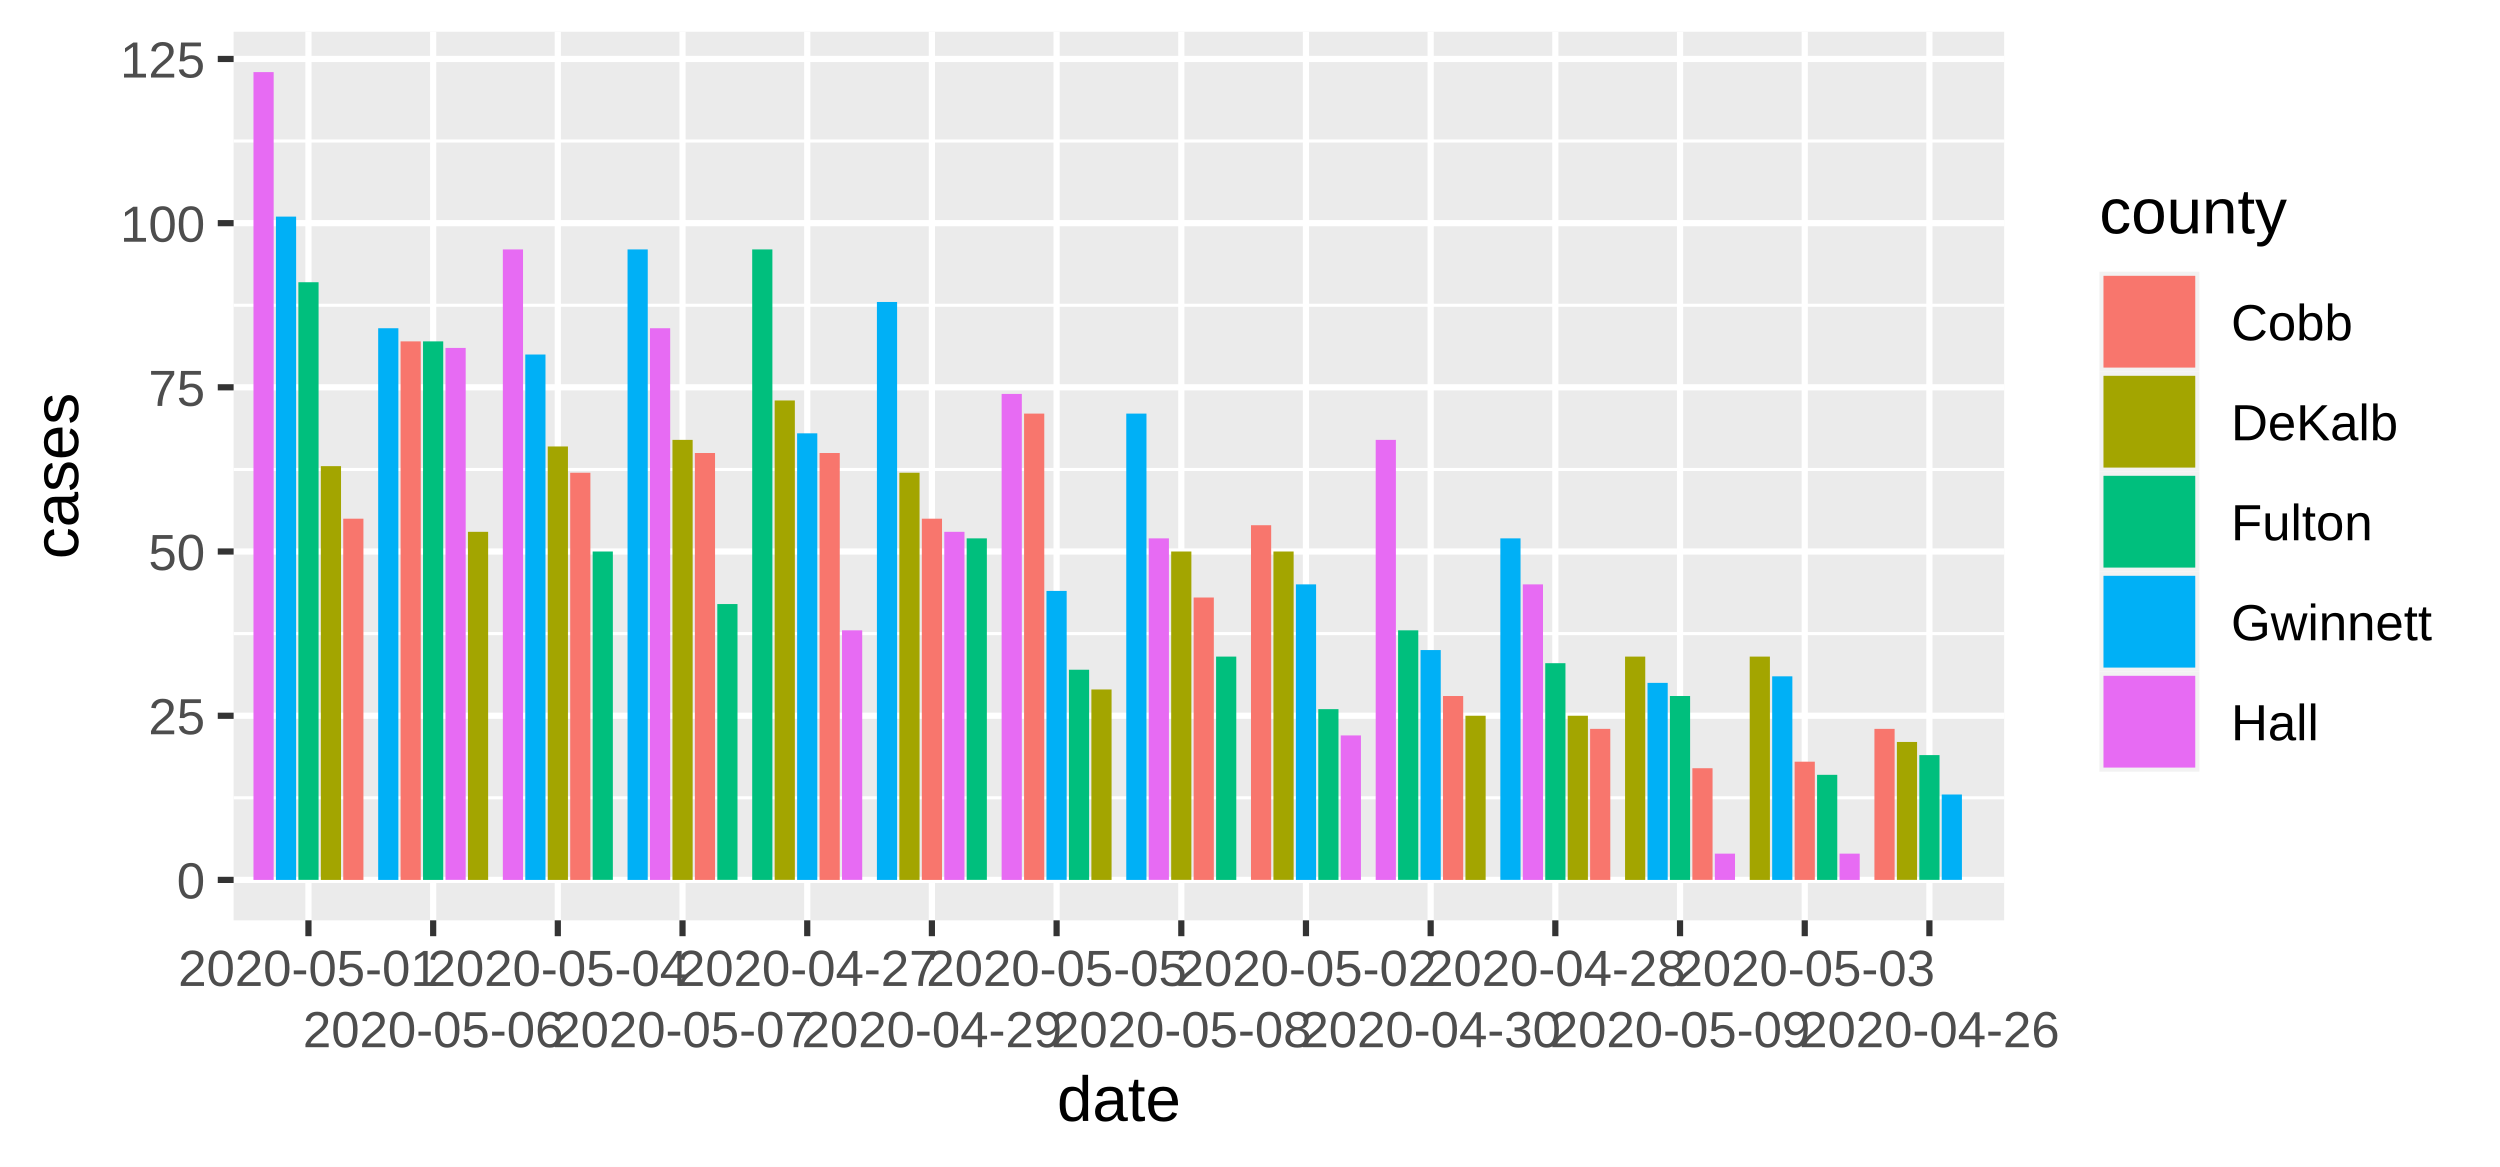
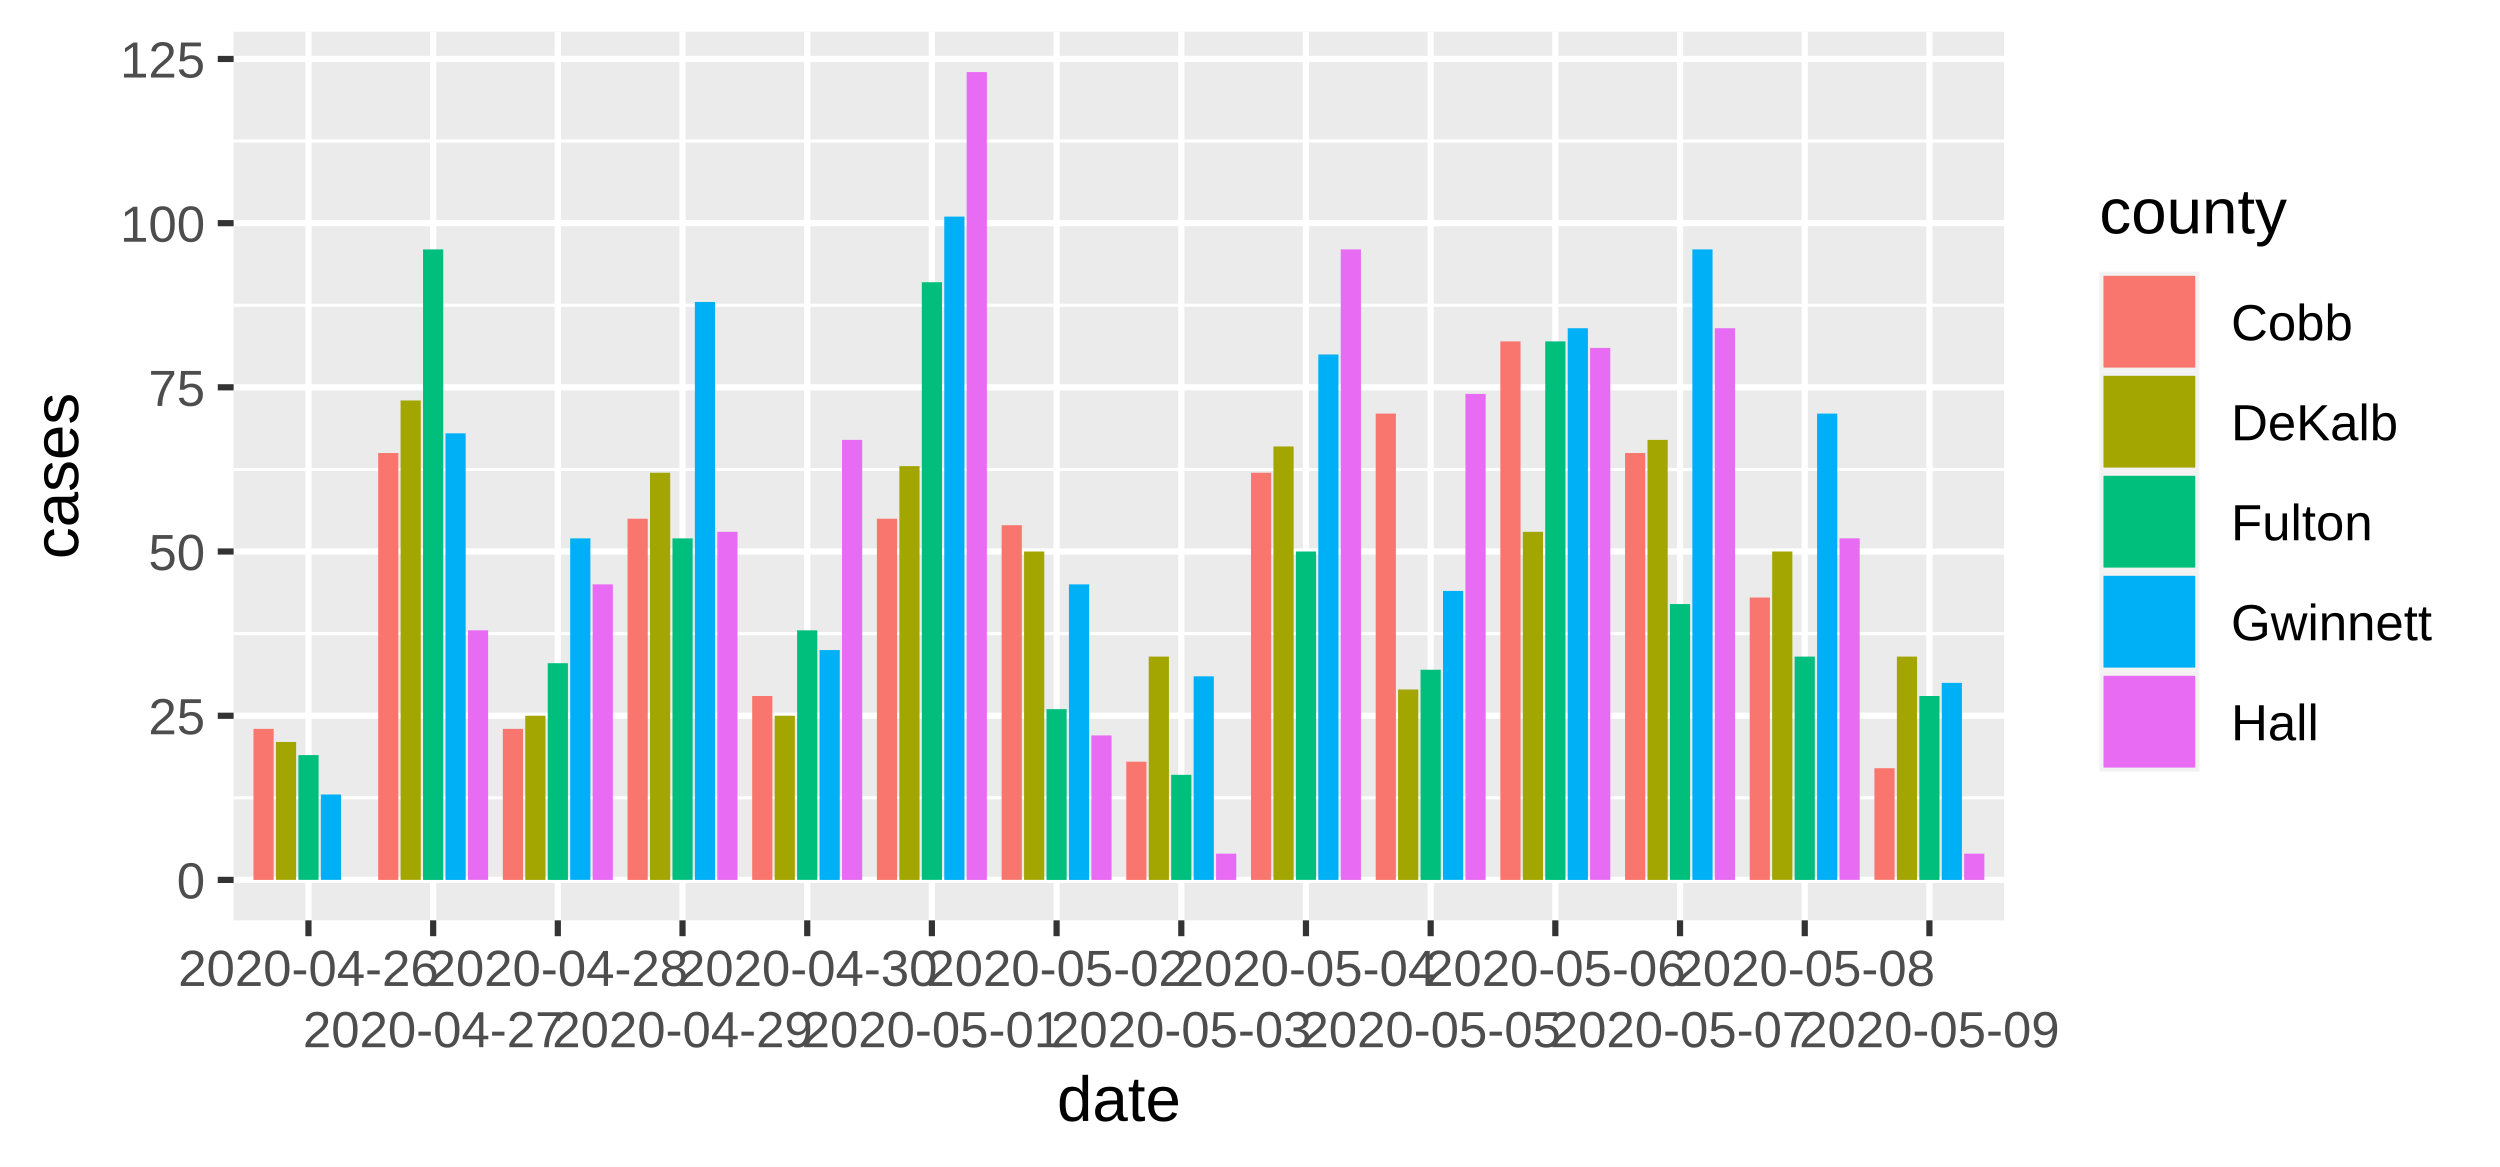
<svg xmlns="http://www.w3.org/2000/svg" class="svglite" width="432.00pt" height="201.60pt" viewBox="0 0 432.00 201.60">
  <defs>
    <style type="text/css">
    .svglite line, .svglite polyline, .svglite polygon, .svglite path, .svglite rect, .svglite circle {
      fill: none;
      stroke: #000000;
      stroke-linecap: round;
      stroke-linejoin: round;
      stroke-miterlimit: 10.00;
    }
    .svglite text {
      white-space: pre;
    }
  </style>
  </defs>
  <rect width="100%" height="100%" style="stroke: none; fill: #FFFFFF;" />
  <defs>
    <clipPath id="cpMC4wMHw0MzIuMDB8MC4wMHwyMDEuNjA=">
      <rect x="0.00" y="0.00" width="432.00" height="201.60" />
    </clipPath>
  </defs>
  <g clip-path="url(#cpMC4wMHw0MzIuMDB8MC4wMHwyMDEuNjA=)">
    <rect x="0.00" y="0.00" width="432.00" height="201.60" style="stroke-width: 1.07; stroke: #FFFFFF; fill: #FFFFFF;" />
  </g>
  <defs>
    <clipPath id="cpNDAuMzd8MzQ2LjMzfDUuNDh8MTU5LjAz">
      <rect x="40.37" y="5.48" width="305.95" height="153.55" />
    </clipPath>
  </defs>
  <g clip-path="url(#cpNDAuMzd8MzQ2LjMzfDUuNDh8MTU5LjAz)">
    <rect x="40.37" y="5.48" width="305.95" height="153.55" style="stroke-width: 1.07; stroke: none; fill: #EBEBEB;" />
    <polyline points="40.37,137.86 346.33,137.86 " style="stroke-width: 0.53; stroke: #FFFFFF; stroke-linecap: butt;" />
    <polyline points="40.37,109.49 346.33,109.49 " style="stroke-width: 0.53; stroke: #FFFFFF; stroke-linecap: butt;" />
    <polyline points="40.37,81.12 346.33,81.12 " style="stroke-width: 0.53; stroke: #FFFFFF; stroke-linecap: butt;" />
    <polyline points="40.37,52.75 346.33,52.75 " style="stroke-width: 0.53; stroke: #FFFFFF; stroke-linecap: butt;" />
    <polyline points="40.37,24.37 346.33,24.37 " style="stroke-width: 0.53; stroke: #FFFFFF; stroke-linecap: butt;" />
    <polyline points="40.37,152.05 346.33,152.05 " style="stroke-width: 1.07; stroke: #FFFFFF; stroke-linecap: butt;" />
    <polyline points="40.37,123.68 346.33,123.68 " style="stroke-width: 1.07; stroke: #FFFFFF; stroke-linecap: butt;" />
    <polyline points="40.37,95.30 346.33,95.30 " style="stroke-width: 1.07; stroke: #FFFFFF; stroke-linecap: butt;" />
    <polyline points="40.37,66.93 346.33,66.93 " style="stroke-width: 1.07; stroke: #FFFFFF; stroke-linecap: butt;" />
    <polyline points="40.37,38.56 346.33,38.56 " style="stroke-width: 1.07; stroke: #FFFFFF; stroke-linecap: butt;" />
    <polyline points="40.37,10.19 346.33,10.19 " style="stroke-width: 1.07; stroke: #FFFFFF; stroke-linecap: butt;" />
    <polyline points="53.30,159.03 53.30,5.48 " style="stroke-width: 1.07; stroke: #FFFFFF; stroke-linecap: butt;" />
    <polyline points="74.85,159.03 74.85,5.48 " style="stroke-width: 1.07; stroke: #FFFFFF; stroke-linecap: butt;" />
    <polyline points="96.39,159.03 96.39,5.48 " style="stroke-width: 1.07; stroke: #FFFFFF; stroke-linecap: butt;" />
    <polyline points="117.94,159.03 117.94,5.48 " style="stroke-width: 1.07; stroke: #FFFFFF; stroke-linecap: butt;" />
    <polyline points="139.49,159.03 139.49,5.48 " style="stroke-width: 1.07; stroke: #FFFFFF; stroke-linecap: butt;" />
    <polyline points="161.03,159.03 161.03,5.48 " style="stroke-width: 1.07; stroke: #FFFFFF; stroke-linecap: butt;" />
    <polyline points="182.58,159.03 182.58,5.48 " style="stroke-width: 1.07; stroke: #FFFFFF; stroke-linecap: butt;" />
    <polyline points="204.13,159.03 204.13,5.48 " style="stroke-width: 1.07; stroke: #FFFFFF; stroke-linecap: butt;" />
    <polyline points="225.67,159.03 225.67,5.48 " style="stroke-width: 1.07; stroke: #FFFFFF; stroke-linecap: butt;" />
    <polyline points="247.22,159.03 247.22,5.48 " style="stroke-width: 1.07; stroke: #FFFFFF; stroke-linecap: butt;" />
    <polyline points="268.76,159.03 268.76,5.48 " style="stroke-width: 1.07; stroke: #FFFFFF; stroke-linecap: butt;" />
    <polyline points="290.31,159.03 290.31,5.48 " style="stroke-width: 1.07; stroke: #FFFFFF; stroke-linecap: butt;" />
    <polyline points="311.86,159.03 311.86,5.48 " style="stroke-width: 1.07; stroke: #FFFFFF; stroke-linecap: butt;" />
    <polyline points="333.40,159.03 333.40,5.48 " style="stroke-width: 1.07; stroke: #FFFFFF; stroke-linecap: butt;" />
-     <rect x="43.80" y="12.46" width="3.49" height="139.59" style="stroke-width: 1.07; stroke: none; stroke-linecap: square; stroke-linejoin: miter; fill: #E76BF3;" />
-     <rect x="47.68" y="37.43" width="3.49" height="114.62" style="stroke-width: 1.07; stroke: none; stroke-linecap: square; stroke-linejoin: miter; fill: #00B0F6;" />
-     <rect x="51.56" y="48.77" width="3.49" height="103.27" style="stroke-width: 1.07; stroke: none; stroke-linecap: square; stroke-linejoin: miter; fill: #00BF7D;" />
-     <rect x="55.44" y="80.55" width="3.49" height="71.50" style="stroke-width: 1.07; stroke: none; stroke-linecap: square; stroke-linejoin: miter; fill: #A3A500;" />
-     <rect x="59.31" y="89.63" width="3.49" height="62.42" style="stroke-width: 1.07; stroke: none; stroke-linecap: square; stroke-linejoin: miter; fill: #F8766D;" />
-     <rect x="65.35" y="56.72" width="3.49" height="95.33" style="stroke-width: 1.07; stroke: none; stroke-linecap: square; stroke-linejoin: miter; fill: #00B0F6;" />
-     <rect x="69.22" y="58.99" width="3.49" height="93.06" style="stroke-width: 1.07; stroke: none; stroke-linecap: square; stroke-linejoin: miter; fill: #F8766D;" />
-     <rect x="73.10" y="58.99" width="3.49" height="93.06" style="stroke-width: 1.07; stroke: none; stroke-linecap: square; stroke-linejoin: miter; fill: #00BF7D;" />
-     <rect x="76.98" y="60.12" width="3.49" height="91.92" style="stroke-width: 1.07; stroke: none; stroke-linecap: square; stroke-linejoin: miter; fill: #E76BF3;" />
-     <rect x="80.86" y="91.90" width="3.49" height="60.15" style="stroke-width: 1.07; stroke: none; stroke-linecap: square; stroke-linejoin: miter; fill: #A3A500;" />
-     <rect x="86.89" y="43.10" width="3.49" height="108.95" style="stroke-width: 1.07; stroke: none; stroke-linecap: square; stroke-linejoin: miter; fill: #E76BF3;" />
-     <rect x="90.77" y="61.26" width="3.49" height="90.79" style="stroke-width: 1.07; stroke: none; stroke-linecap: square; stroke-linejoin: miter; fill: #00B0F6;" />
-     <rect x="94.65" y="77.15" width="3.49" height="74.90" style="stroke-width: 1.07; stroke: none; stroke-linecap: square; stroke-linejoin: miter; fill: #A3A500;" />
-     <rect x="98.53" y="81.69" width="3.49" height="70.36" style="stroke-width: 1.07; stroke: none; stroke-linecap: square; stroke-linejoin: miter; fill: #F8766D;" />
-     <rect x="102.41" y="95.30" width="3.49" height="56.74" style="stroke-width: 1.07; stroke: none; stroke-linecap: square; stroke-linejoin: miter; fill: #00BF7D;" />
-     <rect x="108.44" y="43.10" width="3.49" height="108.95" style="stroke-width: 1.07; stroke: none; stroke-linecap: square; stroke-linejoin: miter; fill: #00B0F6;" />
-     <rect x="112.32" y="56.72" width="3.49" height="95.33" style="stroke-width: 1.07; stroke: none; stroke-linecap: square; stroke-linejoin: miter; fill: #E76BF3;" />
-     <rect x="116.20" y="76.01" width="3.49" height="76.04" style="stroke-width: 1.07; stroke: none; stroke-linecap: square; stroke-linejoin: miter; fill: #A3A500;" />
-     <rect x="120.07" y="78.28" width="3.49" height="73.77" style="stroke-width: 1.07; stroke: none; stroke-linecap: square; stroke-linejoin: miter; fill: #F8766D;" />
-     <rect x="123.95" y="104.38" width="3.49" height="47.66" style="stroke-width: 1.07; stroke: none; stroke-linecap: square; stroke-linejoin: miter; fill: #00BF7D;" />
-     <rect x="129.98" y="43.10" width="3.49" height="108.95" style="stroke-width: 1.07; stroke: none; stroke-linecap: square; stroke-linejoin: miter; fill: #00BF7D;" />
-     <rect x="133.86" y="69.20" width="3.49" height="82.84" style="stroke-width: 1.07; stroke: none; stroke-linecap: square; stroke-linejoin: miter; fill: #A3A500;" />
-     <rect x="137.74" y="74.88" width="3.49" height="77.17" style="stroke-width: 1.07; stroke: none; stroke-linecap: square; stroke-linejoin: miter; fill: #00B0F6;" />
-     <rect x="141.62" y="78.28" width="3.49" height="73.77" style="stroke-width: 1.07; stroke: none; stroke-linecap: square; stroke-linejoin: miter; fill: #F8766D;" />
-     <rect x="145.50" y="108.92" width="3.49" height="43.12" style="stroke-width: 1.07; stroke: none; stroke-linecap: square; stroke-linejoin: miter; fill: #E76BF3;" />
-     <rect x="151.53" y="52.18" width="3.49" height="99.87" style="stroke-width: 1.07; stroke: none; stroke-linecap: square; stroke-linejoin: miter; fill: #00B0F6;" />
-     <rect x="155.41" y="81.69" width="3.49" height="70.36" style="stroke-width: 1.07; stroke: none; stroke-linecap: square; stroke-linejoin: miter; fill: #A3A500;" />
-     <rect x="159.29" y="89.63" width="3.49" height="62.42" style="stroke-width: 1.07; stroke: none; stroke-linecap: square; stroke-linejoin: miter; fill: #F8766D;" />
-     <rect x="163.17" y="91.90" width="3.49" height="60.15" style="stroke-width: 1.07; stroke: none; stroke-linecap: square; stroke-linejoin: miter; fill: #E76BF3;" />
-     <rect x="167.04" y="93.03" width="3.49" height="59.01" style="stroke-width: 1.07; stroke: none; stroke-linecap: square; stroke-linejoin: miter; fill: #00BF7D;" />
-     <rect x="173.08" y="68.07" width="3.49" height="83.98" style="stroke-width: 1.07; stroke: none; stroke-linecap: square; stroke-linejoin: miter; fill: #E76BF3;" />
-     <rect x="176.96" y="71.47" width="3.49" height="80.58" style="stroke-width: 1.07; stroke: none; stroke-linecap: square; stroke-linejoin: miter; fill: #F8766D;" />
-     <rect x="180.83" y="102.11" width="3.49" height="49.93" style="stroke-width: 1.07; stroke: none; stroke-linecap: square; stroke-linejoin: miter; fill: #00B0F6;" />
-     <rect x="184.71" y="115.73" width="3.49" height="36.32" style="stroke-width: 1.07; stroke: none; stroke-linecap: square; stroke-linejoin: miter; fill: #00BF7D;" />
-     <rect x="188.59" y="119.14" width="3.49" height="32.91" style="stroke-width: 1.07; stroke: none; stroke-linecap: square; stroke-linejoin: miter; fill: #A3A500;" />
-     <rect x="194.62" y="71.47" width="3.49" height="80.58" style="stroke-width: 1.07; stroke: none; stroke-linecap: square; stroke-linejoin: miter; fill: #00B0F6;" />
-     <rect x="198.50" y="93.03" width="3.49" height="59.01" style="stroke-width: 1.07; stroke: none; stroke-linecap: square; stroke-linejoin: miter; fill: #E76BF3;" />
-     <rect x="202.38" y="95.30" width="3.49" height="56.74" style="stroke-width: 1.07; stroke: none; stroke-linecap: square; stroke-linejoin: miter; fill: #A3A500;" />
-     <rect x="206.26" y="103.25" width="3.49" height="48.80" style="stroke-width: 1.07; stroke: none; stroke-linecap: square; stroke-linejoin: miter; fill: #F8766D;" />
-     <rect x="210.14" y="113.46" width="3.49" height="38.59" style="stroke-width: 1.07; stroke: none; stroke-linecap: square; stroke-linejoin: miter; fill: #00BF7D;" />
-     <rect x="216.17" y="90.76" width="3.49" height="61.28" style="stroke-width: 1.07; stroke: none; stroke-linecap: square; stroke-linejoin: miter; fill: #F8766D;" />
-     <rect x="220.05" y="95.30" width="3.49" height="56.74" style="stroke-width: 1.07; stroke: none; stroke-linecap: square; stroke-linejoin: miter; fill: #A3A500;" />
-     <rect x="223.93" y="100.98" width="3.49" height="51.07" style="stroke-width: 1.07; stroke: none; stroke-linecap: square; stroke-linejoin: miter; fill: #00B0F6;" />
-     <rect x="227.80" y="122.54" width="3.49" height="29.51" style="stroke-width: 1.07; stroke: none; stroke-linecap: square; stroke-linejoin: miter; fill: #00BF7D;" />
-     <rect x="231.68" y="127.08" width="3.49" height="24.97" style="stroke-width: 1.07; stroke: none; stroke-linecap: square; stroke-linejoin: miter; fill: #E76BF3;" />
-     <rect x="237.72" y="76.01" width="3.49" height="76.04" style="stroke-width: 1.07; stroke: none; stroke-linecap: square; stroke-linejoin: miter; fill: #E76BF3;" />
-     <rect x="241.59" y="108.92" width="3.49" height="43.12" style="stroke-width: 1.07; stroke: none; stroke-linecap: square; stroke-linejoin: miter; fill: #00BF7D;" />
-     <rect x="245.47" y="112.33" width="3.49" height="39.72" style="stroke-width: 1.07; stroke: none; stroke-linecap: square; stroke-linejoin: miter; fill: #00B0F6;" />
-     <rect x="249.35" y="120.27" width="3.49" height="31.78" style="stroke-width: 1.07; stroke: none; stroke-linecap: square; stroke-linejoin: miter; fill: #F8766D;" />
-     <rect x="253.23" y="123.68" width="3.49" height="28.37" style="stroke-width: 1.07; stroke: none; stroke-linecap: square; stroke-linejoin: miter; fill: #A3A500;" />
-     <rect x="259.26" y="93.03" width="3.49" height="59.01" style="stroke-width: 1.07; stroke: none; stroke-linecap: square; stroke-linejoin: miter; fill: #00B0F6;" />
-     <rect x="263.14" y="100.98" width="3.49" height="51.07" style="stroke-width: 1.07; stroke: none; stroke-linecap: square; stroke-linejoin: miter; fill: #E76BF3;" />
-     <rect x="267.02" y="114.60" width="3.49" height="37.45" style="stroke-width: 1.07; stroke: none; stroke-linecap: square; stroke-linejoin: miter; fill: #00BF7D;" />
-     <rect x="270.90" y="123.68" width="3.49" height="28.37" style="stroke-width: 1.07; stroke: none; stroke-linecap: square; stroke-linejoin: miter; fill: #A3A500;" />
-     <rect x="274.77" y="125.95" width="3.49" height="26.10" style="stroke-width: 1.07; stroke: none; stroke-linecap: square; stroke-linejoin: miter; fill: #F8766D;" />
-     <rect x="280.81" y="113.46" width="3.49" height="38.59" style="stroke-width: 1.07; stroke: none; stroke-linecap: square; stroke-linejoin: miter; fill: #A3A500;" />
-     <rect x="284.69" y="118.00" width="3.49" height="34.05" style="stroke-width: 1.07; stroke: none; stroke-linecap: square; stroke-linejoin: miter; fill: #00B0F6;" />
-     <rect x="288.56" y="120.27" width="3.49" height="31.78" style="stroke-width: 1.07; stroke: none; stroke-linecap: square; stroke-linejoin: miter; fill: #00BF7D;" />
-     <rect x="292.44" y="132.75" width="3.49" height="19.29" style="stroke-width: 1.07; stroke: none; stroke-linecap: square; stroke-linejoin: miter; fill: #F8766D;" />
-     <rect x="296.32" y="147.51" width="3.49" height="4.54" style="stroke-width: 1.07; stroke: none; stroke-linecap: square; stroke-linejoin: miter; fill: #E76BF3;" />
-     <rect x="302.35" y="113.46" width="3.49" height="38.59" style="stroke-width: 1.07; stroke: none; stroke-linecap: square; stroke-linejoin: miter; fill: #A3A500;" />
-     <rect x="306.23" y="116.87" width="3.49" height="35.18" style="stroke-width: 1.07; stroke: none; stroke-linecap: square; stroke-linejoin: miter; fill: #00B0F6;" />
-     <rect x="310.11" y="131.62" width="3.49" height="20.43" style="stroke-width: 1.07; stroke: none; stroke-linecap: square; stroke-linejoin: miter; fill: #F8766D;" />
-     <rect x="313.99" y="133.89" width="3.49" height="18.16" style="stroke-width: 1.07; stroke: none; stroke-linecap: square; stroke-linejoin: miter; fill: #00BF7D;" />
-     <rect x="317.87" y="147.51" width="3.49" height="4.54" style="stroke-width: 1.07; stroke: none; stroke-linecap: square; stroke-linejoin: miter; fill: #E76BF3;" />
-     <rect x="323.90" y="125.95" width="3.49" height="26.10" style="stroke-width: 1.07; stroke: none; stroke-linecap: square; stroke-linejoin: miter; fill: #F8766D;" />
-     <rect x="327.78" y="128.21" width="3.49" height="23.83" style="stroke-width: 1.07; stroke: none; stroke-linecap: square; stroke-linejoin: miter; fill: #A3A500;" />
-     <rect x="331.66" y="130.48" width="3.49" height="21.56" style="stroke-width: 1.07; stroke: none; stroke-linecap: square; stroke-linejoin: miter; fill: #00BF7D;" />
-     <rect x="335.53" y="137.29" width="3.49" height="14.75" style="stroke-width: 1.07; stroke: none; stroke-linecap: square; stroke-linejoin: miter; fill: #00B0F6;" />
-     <rect x="339.41" y="152.05" width="3.49" height="0.00" style="stroke-width: 1.07; stroke: none; stroke-linecap: square; stroke-linejoin: miter; fill: #E76BF3;" />
+     <rect x="43.80" y="125.95" width="3.49" height="26.10" style="stroke-width: 1.07; stroke: none; stroke-linecap: square; stroke-linejoin: miter; fill: #F8766D;" />
+     <rect x="47.68" y="128.21" width="3.49" height="23.83" style="stroke-width: 1.07; stroke: none; stroke-linecap: square; stroke-linejoin: miter; fill: #A3A500;" />
+     <rect x="51.56" y="130.48" width="3.49" height="21.56" style="stroke-width: 1.07; stroke: none; stroke-linecap: square; stroke-linejoin: miter; fill: #00BF7D;" />
+     <rect x="55.44" y="137.29" width="3.49" height="14.75" style="stroke-width: 1.07; stroke: none; stroke-linecap: square; stroke-linejoin: miter; fill: #00B0F6;" />
+     <rect x="59.31" y="152.05" width="3.49" height="0.00" style="stroke-width: 1.07; stroke: none; stroke-linecap: square; stroke-linejoin: miter; fill: #E76BF3;" />
+     <rect x="65.35" y="78.28" width="3.49" height="73.77" style="stroke-width: 1.07; stroke: none; stroke-linecap: square; stroke-linejoin: miter; fill: #F8766D;" />
+     <rect x="69.22" y="69.20" width="3.49" height="82.84" style="stroke-width: 1.07; stroke: none; stroke-linecap: square; stroke-linejoin: miter; fill: #A3A500;" />
+     <rect x="73.10" y="43.10" width="3.49" height="108.95" style="stroke-width: 1.07; stroke: none; stroke-linecap: square; stroke-linejoin: miter; fill: #00BF7D;" />
+     <rect x="76.98" y="74.88" width="3.49" height="77.17" style="stroke-width: 1.07; stroke: none; stroke-linecap: square; stroke-linejoin: miter; fill: #00B0F6;" />
+     <rect x="80.86" y="108.92" width="3.49" height="43.12" style="stroke-width: 1.07; stroke: none; stroke-linecap: square; stroke-linejoin: miter; fill: #E76BF3;" />
+     <rect x="86.89" y="125.95" width="3.49" height="26.10" style="stroke-width: 1.07; stroke: none; stroke-linecap: square; stroke-linejoin: miter; fill: #F8766D;" />
+     <rect x="90.77" y="123.68" width="3.49" height="28.37" style="stroke-width: 1.07; stroke: none; stroke-linecap: square; stroke-linejoin: miter; fill: #A3A500;" />
+     <rect x="94.65" y="114.60" width="3.49" height="37.45" style="stroke-width: 1.07; stroke: none; stroke-linecap: square; stroke-linejoin: miter; fill: #00BF7D;" />
+     <rect x="98.53" y="93.03" width="3.49" height="59.01" style="stroke-width: 1.07; stroke: none; stroke-linecap: square; stroke-linejoin: miter; fill: #00B0F6;" />
+     <rect x="102.41" y="100.98" width="3.49" height="51.07" style="stroke-width: 1.07; stroke: none; stroke-linecap: square; stroke-linejoin: miter; fill: #E76BF3;" />
+     <rect x="108.44" y="89.63" width="3.49" height="62.42" style="stroke-width: 1.07; stroke: none; stroke-linecap: square; stroke-linejoin: miter; fill: #F8766D;" />
+     <rect x="112.32" y="81.69" width="3.49" height="70.36" style="stroke-width: 1.07; stroke: none; stroke-linecap: square; stroke-linejoin: miter; fill: #A3A500;" />
+     <rect x="116.20" y="93.03" width="3.49" height="59.01" style="stroke-width: 1.07; stroke: none; stroke-linecap: square; stroke-linejoin: miter; fill: #00BF7D;" />
+     <rect x="120.07" y="52.18" width="3.49" height="99.87" style="stroke-width: 1.07; stroke: none; stroke-linecap: square; stroke-linejoin: miter; fill: #00B0F6;" />
+     <rect x="123.95" y="91.90" width="3.49" height="60.15" style="stroke-width: 1.07; stroke: none; stroke-linecap: square; stroke-linejoin: miter; fill: #E76BF3;" />
+     <rect x="129.98" y="120.27" width="3.49" height="31.78" style="stroke-width: 1.07; stroke: none; stroke-linecap: square; stroke-linejoin: miter; fill: #F8766D;" />
+     <rect x="133.86" y="123.68" width="3.49" height="28.37" style="stroke-width: 1.07; stroke: none; stroke-linecap: square; stroke-linejoin: miter; fill: #A3A500;" />
+     <rect x="137.74" y="108.92" width="3.49" height="43.12" style="stroke-width: 1.07; stroke: none; stroke-linecap: square; stroke-linejoin: miter; fill: #00BF7D;" />
+     <rect x="141.62" y="112.33" width="3.49" height="39.72" style="stroke-width: 1.07; stroke: none; stroke-linecap: square; stroke-linejoin: miter; fill: #00B0F6;" />
+     <rect x="145.50" y="76.01" width="3.49" height="76.04" style="stroke-width: 1.07; stroke: none; stroke-linecap: square; stroke-linejoin: miter; fill: #E76BF3;" />
+     <rect x="151.53" y="89.63" width="3.49" height="62.42" style="stroke-width: 1.07; stroke: none; stroke-linecap: square; stroke-linejoin: miter; fill: #F8766D;" />
+     <rect x="155.41" y="80.55" width="3.49" height="71.50" style="stroke-width: 1.07; stroke: none; stroke-linecap: square; stroke-linejoin: miter; fill: #A3A500;" />
+     <rect x="159.29" y="48.77" width="3.49" height="103.27" style="stroke-width: 1.07; stroke: none; stroke-linecap: square; stroke-linejoin: miter; fill: #00BF7D;" />
+     <rect x="163.17" y="37.43" width="3.49" height="114.62" style="stroke-width: 1.07; stroke: none; stroke-linecap: square; stroke-linejoin: miter; fill: #00B0F6;" />
+     <rect x="167.04" y="12.46" width="3.49" height="139.59" style="stroke-width: 1.07; stroke: none; stroke-linecap: square; stroke-linejoin: miter; fill: #E76BF3;" />
+     <rect x="173.08" y="90.76" width="3.49" height="61.28" style="stroke-width: 1.07; stroke: none; stroke-linecap: square; stroke-linejoin: miter; fill: #F8766D;" />
+     <rect x="176.96" y="95.30" width="3.49" height="56.74" style="stroke-width: 1.07; stroke: none; stroke-linecap: square; stroke-linejoin: miter; fill: #A3A500;" />
+     <rect x="180.83" y="122.54" width="3.49" height="29.51" style="stroke-width: 1.07; stroke: none; stroke-linecap: square; stroke-linejoin: miter; fill: #00BF7D;" />
+     <rect x="184.71" y="100.98" width="3.49" height="51.07" style="stroke-width: 1.07; stroke: none; stroke-linecap: square; stroke-linejoin: miter; fill: #00B0F6;" />
+     <rect x="188.59" y="127.08" width="3.49" height="24.97" style="stroke-width: 1.07; stroke: none; stroke-linecap: square; stroke-linejoin: miter; fill: #E76BF3;" />
+     <rect x="194.62" y="131.62" width="3.49" height="20.43" style="stroke-width: 1.07; stroke: none; stroke-linecap: square; stroke-linejoin: miter; fill: #F8766D;" />
+     <rect x="198.50" y="113.46" width="3.49" height="38.59" style="stroke-width: 1.07; stroke: none; stroke-linecap: square; stroke-linejoin: miter; fill: #A3A500;" />
+     <rect x="202.38" y="133.89" width="3.49" height="18.16" style="stroke-width: 1.07; stroke: none; stroke-linecap: square; stroke-linejoin: miter; fill: #00BF7D;" />
+     <rect x="206.26" y="116.87" width="3.49" height="35.18" style="stroke-width: 1.07; stroke: none; stroke-linecap: square; stroke-linejoin: miter; fill: #00B0F6;" />
+     <rect x="210.14" y="147.51" width="3.49" height="4.54" style="stroke-width: 1.07; stroke: none; stroke-linecap: square; stroke-linejoin: miter; fill: #E76BF3;" />
+     <rect x="216.17" y="81.69" width="3.49" height="70.36" style="stroke-width: 1.07; stroke: none; stroke-linecap: square; stroke-linejoin: miter; fill: #F8766D;" />
+     <rect x="220.05" y="77.15" width="3.49" height="74.90" style="stroke-width: 1.07; stroke: none; stroke-linecap: square; stroke-linejoin: miter; fill: #A3A500;" />
+     <rect x="223.93" y="95.30" width="3.49" height="56.74" style="stroke-width: 1.07; stroke: none; stroke-linecap: square; stroke-linejoin: miter; fill: #00BF7D;" />
+     <rect x="227.80" y="61.26" width="3.49" height="90.79" style="stroke-width: 1.07; stroke: none; stroke-linecap: square; stroke-linejoin: miter; fill: #00B0F6;" />
+     <rect x="231.68" y="43.10" width="3.49" height="108.95" style="stroke-width: 1.07; stroke: none; stroke-linecap: square; stroke-linejoin: miter; fill: #E76BF3;" />
+     <rect x="237.72" y="71.47" width="3.49" height="80.58" style="stroke-width: 1.07; stroke: none; stroke-linecap: square; stroke-linejoin: miter; fill: #F8766D;" />
+     <rect x="241.59" y="119.14" width="3.49" height="32.91" style="stroke-width: 1.07; stroke: none; stroke-linecap: square; stroke-linejoin: miter; fill: #A3A500;" />
+     <rect x="245.47" y="115.73" width="3.49" height="36.32" style="stroke-width: 1.07; stroke: none; stroke-linecap: square; stroke-linejoin: miter; fill: #00BF7D;" />
+     <rect x="249.35" y="102.11" width="3.49" height="49.93" style="stroke-width: 1.07; stroke: none; stroke-linecap: square; stroke-linejoin: miter; fill: #00B0F6;" />
+     <rect x="253.23" y="68.07" width="3.49" height="83.98" style="stroke-width: 1.07; stroke: none; stroke-linecap: square; stroke-linejoin: miter; fill: #E76BF3;" />
+     <rect x="259.26" y="58.99" width="3.49" height="93.06" style="stroke-width: 1.07; stroke: none; stroke-linecap: square; stroke-linejoin: miter; fill: #F8766D;" />
+     <rect x="263.14" y="91.90" width="3.49" height="60.15" style="stroke-width: 1.07; stroke: none; stroke-linecap: square; stroke-linejoin: miter; fill: #A3A500;" />
+     <rect x="267.02" y="58.99" width="3.49" height="93.06" style="stroke-width: 1.07; stroke: none; stroke-linecap: square; stroke-linejoin: miter; fill: #00BF7D;" />
+     <rect x="270.90" y="56.72" width="3.49" height="95.33" style="stroke-width: 1.07; stroke: none; stroke-linecap: square; stroke-linejoin: miter; fill: #00B0F6;" />
+     <rect x="274.77" y="60.12" width="3.49" height="91.92" style="stroke-width: 1.07; stroke: none; stroke-linecap: square; stroke-linejoin: miter; fill: #E76BF3;" />
+     <rect x="280.81" y="78.28" width="3.49" height="73.77" style="stroke-width: 1.07; stroke: none; stroke-linecap: square; stroke-linejoin: miter; fill: #F8766D;" />
+     <rect x="284.69" y="76.01" width="3.49" height="76.04" style="stroke-width: 1.07; stroke: none; stroke-linecap: square; stroke-linejoin: miter; fill: #A3A500;" />
+     <rect x="288.56" y="104.38" width="3.49" height="47.66" style="stroke-width: 1.07; stroke: none; stroke-linecap: square; stroke-linejoin: miter; fill: #00BF7D;" />
+     <rect x="292.44" y="43.10" width="3.49" height="108.95" style="stroke-width: 1.07; stroke: none; stroke-linecap: square; stroke-linejoin: miter; fill: #00B0F6;" />
+     <rect x="296.32" y="56.72" width="3.49" height="95.33" style="stroke-width: 1.07; stroke: none; stroke-linecap: square; stroke-linejoin: miter; fill: #E76BF3;" />
+     <rect x="302.35" y="103.25" width="3.49" height="48.80" style="stroke-width: 1.07; stroke: none; stroke-linecap: square; stroke-linejoin: miter; fill: #F8766D;" />
+     <rect x="306.23" y="95.30" width="3.49" height="56.74" style="stroke-width: 1.07; stroke: none; stroke-linecap: square; stroke-linejoin: miter; fill: #A3A500;" />
+     <rect x="310.11" y="113.46" width="3.49" height="38.59" style="stroke-width: 1.07; stroke: none; stroke-linecap: square; stroke-linejoin: miter; fill: #00BF7D;" />
+     <rect x="313.99" y="71.47" width="3.49" height="80.58" style="stroke-width: 1.07; stroke: none; stroke-linecap: square; stroke-linejoin: miter; fill: #00B0F6;" />
+     <rect x="317.87" y="93.03" width="3.49" height="59.01" style="stroke-width: 1.07; stroke: none; stroke-linecap: square; stroke-linejoin: miter; fill: #E76BF3;" />
+     <rect x="323.90" y="132.75" width="3.49" height="19.29" style="stroke-width: 1.07; stroke: none; stroke-linecap: square; stroke-linejoin: miter; fill: #F8766D;" />
+     <rect x="327.78" y="113.46" width="3.49" height="38.59" style="stroke-width: 1.07; stroke: none; stroke-linecap: square; stroke-linejoin: miter; fill: #A3A500;" />
+     <rect x="331.66" y="120.27" width="3.49" height="31.78" style="stroke-width: 1.07; stroke: none; stroke-linecap: square; stroke-linejoin: miter; fill: #00BF7D;" />
+     <rect x="335.53" y="118.00" width="3.49" height="34.05" style="stroke-width: 1.07; stroke: none; stroke-linecap: square; stroke-linejoin: miter; fill: #00B0F6;" />
+     <rect x="339.41" y="147.51" width="3.49" height="4.54" style="stroke-width: 1.07; stroke: none; stroke-linecap: square; stroke-linejoin: miter; fill: #E76BF3;" />
  </g>
  <g clip-path="url(#cpMC4wMHw0MzIuMDB8MC4wMHwyMDEuNjA=)">
    <text x="35.44" y="155.25" text-anchor="end" style="font-size: 8.80px;fill: #4D4D4D; font-family: &quot;Arimo&quot;;" textLength="5.59px" lengthAdjust="spacingAndGlyphs">0</text>
    <text x="35.44" y="126.88" text-anchor="end" style="font-size: 8.80px;fill: #4D4D4D; font-family: &quot;Arimo&quot;;" textLength="11.19px" lengthAdjust="spacingAndGlyphs">25</text>
    <text x="35.44" y="98.51" text-anchor="end" style="font-size: 8.80px;fill: #4D4D4D; font-family: &quot;Arimo&quot;;" textLength="11.19px" lengthAdjust="spacingAndGlyphs">50</text>
    <text x="35.44" y="70.14" text-anchor="end" style="font-size: 8.80px;fill: #4D4D4D; font-family: &quot;Arimo&quot;;" textLength="11.19px" lengthAdjust="spacingAndGlyphs">75</text>
    <text x="35.44" y="41.77" text-anchor="end" style="font-size: 8.80px;fill: #4D4D4D; font-family: &quot;Arimo&quot;;" textLength="16.78px" lengthAdjust="spacingAndGlyphs">100</text>
    <text x="35.44" y="13.40" text-anchor="end" style="font-size: 8.80px;fill: #4D4D4D; font-family: &quot;Arimo&quot;;" textLength="16.78px" lengthAdjust="spacingAndGlyphs">125</text>
    <polyline points="37.63,152.05 40.37,152.05 " style="stroke-width: 1.07; stroke: #333333; stroke-linecap: butt;" />
    <polyline points="37.63,123.68 40.37,123.68 " style="stroke-width: 1.07; stroke: #333333; stroke-linecap: butt;" />
    <polyline points="37.63,95.30 40.37,95.30 " style="stroke-width: 1.07; stroke: #333333; stroke-linecap: butt;" />
    <polyline points="37.63,66.93 40.37,66.93 " style="stroke-width: 1.07; stroke: #333333; stroke-linecap: butt;" />
    <polyline points="37.63,38.56 40.37,38.56 " style="stroke-width: 1.07; stroke: #333333; stroke-linecap: butt;" />
    <polyline points="37.63,10.19 40.37,10.19 " style="stroke-width: 1.07; stroke: #333333; stroke-linecap: butt;" />
    <polyline points="53.30,161.77 53.30,159.03 " style="stroke-width: 1.07; stroke: #333333; stroke-linecap: butt;" />
    <polyline points="74.85,161.77 74.85,159.03 " style="stroke-width: 1.07; stroke: #333333; stroke-linecap: butt;" />
    <polyline points="96.39,161.77 96.39,159.03 " style="stroke-width: 1.07; stroke: #333333; stroke-linecap: butt;" />
    <polyline points="117.94,161.77 117.94,159.03 " style="stroke-width: 1.07; stroke: #333333; stroke-linecap: butt;" />
    <polyline points="139.49,161.77 139.49,159.03 " style="stroke-width: 1.07; stroke: #333333; stroke-linecap: butt;" />
    <polyline points="161.03,161.77 161.03,159.03 " style="stroke-width: 1.07; stroke: #333333; stroke-linecap: butt;" />
    <polyline points="182.58,161.77 182.58,159.03 " style="stroke-width: 1.07; stroke: #333333; stroke-linecap: butt;" />
    <polyline points="204.13,161.77 204.13,159.03 " style="stroke-width: 1.07; stroke: #333333; stroke-linecap: butt;" />
    <polyline points="225.67,161.77 225.67,159.03 " style="stroke-width: 1.07; stroke: #333333; stroke-linecap: butt;" />
    <polyline points="247.22,161.77 247.22,159.03 " style="stroke-width: 1.07; stroke: #333333; stroke-linecap: butt;" />
    <polyline points="268.76,161.77 268.76,159.03 " style="stroke-width: 1.07; stroke: #333333; stroke-linecap: butt;" />
    <polyline points="290.31,161.77 290.31,159.03 " style="stroke-width: 1.07; stroke: #333333; stroke-linecap: butt;" />
    <polyline points="311.86,161.77 311.86,159.03 " style="stroke-width: 1.07; stroke: #333333; stroke-linecap: butt;" />
    <polyline points="333.40,161.77 333.40,159.03 " style="stroke-width: 1.07; stroke: #333333; stroke-linecap: butt;" />
-     <text x="53.30" y="170.37" text-anchor="middle" style="font-size: 8.80px;fill: #4D4D4D; font-family: &quot;Arimo&quot;;" textLength="51.11px" lengthAdjust="spacingAndGlyphs">2020-05-01</text>
-     <text x="96.39" y="170.37" text-anchor="middle" style="font-size: 8.80px;fill: #4D4D4D; font-family: &quot;Arimo&quot;;" textLength="51.11px" lengthAdjust="spacingAndGlyphs">2020-05-04</text>
-     <text x="139.49" y="170.37" text-anchor="middle" style="font-size: 8.80px;fill: #4D4D4D; font-family: &quot;Arimo&quot;;" textLength="51.11px" lengthAdjust="spacingAndGlyphs">2020-04-27</text>
-     <text x="182.58" y="170.37" text-anchor="middle" style="font-size: 8.80px;fill: #4D4D4D; font-family: &quot;Arimo&quot;;" textLength="51.11px" lengthAdjust="spacingAndGlyphs">2020-05-05</text>
-     <text x="225.67" y="170.37" text-anchor="middle" style="font-size: 8.80px;fill: #4D4D4D; font-family: &quot;Arimo&quot;;" textLength="51.11px" lengthAdjust="spacingAndGlyphs">2020-05-02</text>
-     <text x="268.76" y="170.37" text-anchor="middle" style="font-size: 8.80px;fill: #4D4D4D; font-family: &quot;Arimo&quot;;" textLength="51.11px" lengthAdjust="spacingAndGlyphs">2020-04-28</text>
-     <text x="311.86" y="170.37" text-anchor="middle" style="font-size: 8.80px;fill: #4D4D4D; font-family: &quot;Arimo&quot;;" textLength="51.11px" lengthAdjust="spacingAndGlyphs">2020-05-03</text>
-     <text x="74.85" y="180.96" text-anchor="middle" style="font-size: 8.80px;fill: #4D4D4D; font-family: &quot;Arimo&quot;;" textLength="51.11px" lengthAdjust="spacingAndGlyphs">2020-05-06</text>
-     <text x="117.94" y="180.96" text-anchor="middle" style="font-size: 8.80px;fill: #4D4D4D; font-family: &quot;Arimo&quot;;" textLength="51.11px" lengthAdjust="spacingAndGlyphs">2020-05-07</text>
-     <text x="161.03" y="180.96" text-anchor="middle" style="font-size: 8.80px;fill: #4D4D4D; font-family: &quot;Arimo&quot;;" textLength="51.11px" lengthAdjust="spacingAndGlyphs">2020-04-29</text>
-     <text x="204.13" y="180.96" text-anchor="middle" style="font-size: 8.80px;fill: #4D4D4D; font-family: &quot;Arimo&quot;;" textLength="51.11px" lengthAdjust="spacingAndGlyphs">2020-05-08</text>
-     <text x="247.22" y="180.96" text-anchor="middle" style="font-size: 8.80px;fill: #4D4D4D; font-family: &quot;Arimo&quot;;" textLength="51.11px" lengthAdjust="spacingAndGlyphs">2020-04-30</text>
-     <text x="290.31" y="180.96" text-anchor="middle" style="font-size: 8.80px;fill: #4D4D4D; font-family: &quot;Arimo&quot;;" textLength="51.11px" lengthAdjust="spacingAndGlyphs">2020-05-09</text>
-     <text x="333.40" y="180.96" text-anchor="middle" style="font-size: 8.80px;fill: #4D4D4D; font-family: &quot;Arimo&quot;;" textLength="51.11px" lengthAdjust="spacingAndGlyphs">2020-04-26</text>
+     <text x="53.30" y="170.37" text-anchor="middle" style="font-size: 8.80px;fill: #4D4D4D; font-family: &quot;Arimo&quot;;" textLength="51.11px" lengthAdjust="spacingAndGlyphs">2020-04-26</text>
+     <text x="96.39" y="170.37" text-anchor="middle" style="font-size: 8.80px;fill: #4D4D4D; font-family: &quot;Arimo&quot;;" textLength="51.11px" lengthAdjust="spacingAndGlyphs">2020-04-28</text>
+     <text x="139.49" y="170.37" text-anchor="middle" style="font-size: 8.80px;fill: #4D4D4D; font-family: &quot;Arimo&quot;;" textLength="51.11px" lengthAdjust="spacingAndGlyphs">2020-04-30</text>
+     <text x="182.58" y="170.37" text-anchor="middle" style="font-size: 8.80px;fill: #4D4D4D; font-family: &quot;Arimo&quot;;" textLength="51.11px" lengthAdjust="spacingAndGlyphs">2020-05-02</text>
+     <text x="225.67" y="170.37" text-anchor="middle" style="font-size: 8.80px;fill: #4D4D4D; font-family: &quot;Arimo&quot;;" textLength="51.11px" lengthAdjust="spacingAndGlyphs">2020-05-04</text>
+     <text x="268.76" y="170.37" text-anchor="middle" style="font-size: 8.80px;fill: #4D4D4D; font-family: &quot;Arimo&quot;;" textLength="51.11px" lengthAdjust="spacingAndGlyphs">2020-05-06</text>
+     <text x="311.86" y="170.37" text-anchor="middle" style="font-size: 8.80px;fill: #4D4D4D; font-family: &quot;Arimo&quot;;" textLength="51.11px" lengthAdjust="spacingAndGlyphs">2020-05-08</text>
+     <text x="74.85" y="180.96" text-anchor="middle" style="font-size: 8.80px;fill: #4D4D4D; font-family: &quot;Arimo&quot;;" textLength="51.11px" lengthAdjust="spacingAndGlyphs">2020-04-27</text>
+     <text x="117.94" y="180.96" text-anchor="middle" style="font-size: 8.80px;fill: #4D4D4D; font-family: &quot;Arimo&quot;;" textLength="51.11px" lengthAdjust="spacingAndGlyphs">2020-04-29</text>
+     <text x="161.03" y="180.96" text-anchor="middle" style="font-size: 8.80px;fill: #4D4D4D; font-family: &quot;Arimo&quot;;" textLength="51.11px" lengthAdjust="spacingAndGlyphs">2020-05-01</text>
+     <text x="204.13" y="180.96" text-anchor="middle" style="font-size: 8.80px;fill: #4D4D4D; font-family: &quot;Arimo&quot;;" textLength="51.11px" lengthAdjust="spacingAndGlyphs">2020-05-03</text>
+     <text x="247.22" y="180.96" text-anchor="middle" style="font-size: 8.80px;fill: #4D4D4D; font-family: &quot;Arimo&quot;;" textLength="51.11px" lengthAdjust="spacingAndGlyphs">2020-05-05</text>
+     <text x="290.31" y="180.96" text-anchor="middle" style="font-size: 8.80px;fill: #4D4D4D; font-family: &quot;Arimo&quot;;" textLength="51.11px" lengthAdjust="spacingAndGlyphs">2020-05-07</text>
+     <text x="333.40" y="180.96" text-anchor="middle" style="font-size: 8.80px;fill: #4D4D4D; font-family: &quot;Arimo&quot;;" textLength="51.11px" lengthAdjust="spacingAndGlyphs">2020-05-09</text>
    <text x="193.35" y="193.70" text-anchor="middle" style="font-size: 11.00px; font-family: &quot;Arimo&quot;;" textLength="24.80px" lengthAdjust="spacingAndGlyphs">date</text>
    <text transform="translate(13.50,82.25) rotate(-90)" text-anchor="middle" style="font-size: 11.00px; font-family: &quot;Arimo&quot;;" textLength="31.02px" lengthAdjust="spacingAndGlyphs">cases</text>
    <rect x="357.29" y="25.67" width="69.23" height="113.16" style="stroke-width: 1.07; stroke: none; fill: #FFFFFF;" />
    <text x="362.77" y="40.32" style="font-size: 11.00px; font-family: &quot;Arimo&quot;;" textLength="37.54px" lengthAdjust="spacingAndGlyphs">county</text>
    <rect x="362.77" y="46.95" width="17.28" height="17.28" style="stroke-width: 1.07; stroke: none; fill: #F2F2F2;" />
    <rect x="363.48" y="47.66" width="15.86" height="15.86" style="stroke-width: 1.07; stroke: none; stroke-linecap: square; stroke-linejoin: miter; fill: #F8766D;" />
    <rect x="362.77" y="64.23" width="17.28" height="17.28" style="stroke-width: 1.07; stroke: none; fill: #F2F2F2;" />
    <rect x="363.48" y="64.94" width="15.86" height="15.86" style="stroke-width: 1.07; stroke: none; stroke-linecap: square; stroke-linejoin: miter; fill: #A3A500;" />
    <rect x="362.77" y="81.51" width="17.28" height="17.28" style="stroke-width: 1.07; stroke: none; fill: #F2F2F2;" />
    <rect x="363.48" y="82.22" width="15.86" height="15.86" style="stroke-width: 1.07; stroke: none; stroke-linecap: square; stroke-linejoin: miter; fill: #00BF7D;" />
    <rect x="362.77" y="98.79" width="17.28" height="17.28" style="stroke-width: 1.07; stroke: none; fill: #F2F2F2;" />
    <rect x="363.48" y="99.50" width="15.86" height="15.86" style="stroke-width: 1.07; stroke: none; stroke-linecap: square; stroke-linejoin: miter; fill: #00B0F6;" />
    <rect x="362.77" y="116.07" width="17.28" height="17.28" style="stroke-width: 1.07; stroke: none; fill: #F2F2F2;" />
    <rect x="363.48" y="116.78" width="15.86" height="15.86" style="stroke-width: 1.07; stroke: none; stroke-linecap: square; stroke-linejoin: miter; fill: #E76BF3;" />
    <text x="385.53" y="58.80" style="font-size: 8.80px; font-family: &quot;Arimo&quot;;" textLength="22.70px" lengthAdjust="spacingAndGlyphs">Cobb</text>
    <text x="385.53" y="76.08" style="font-size: 8.80px; font-family: &quot;Arimo&quot;;" textLength="31.23px" lengthAdjust="spacingAndGlyphs">DeKalb</text>
    <text x="385.53" y="93.36" style="font-size: 8.80px; font-family: &quot;Arimo&quot;;" textLength="27.01px" lengthAdjust="spacingAndGlyphs">Fulton</text>
    <text x="385.53" y="110.64" style="font-size: 8.80px; font-family: &quot;Arimo&quot;;" textLength="39.92px" lengthAdjust="spacingAndGlyphs">Gwinnett</text>
    <text x="385.53" y="127.92" style="font-size: 8.80px; font-family: &quot;Arimo&quot;;" textLength="16.91px" lengthAdjust="spacingAndGlyphs">Hall</text>
  </g>
</svg>
